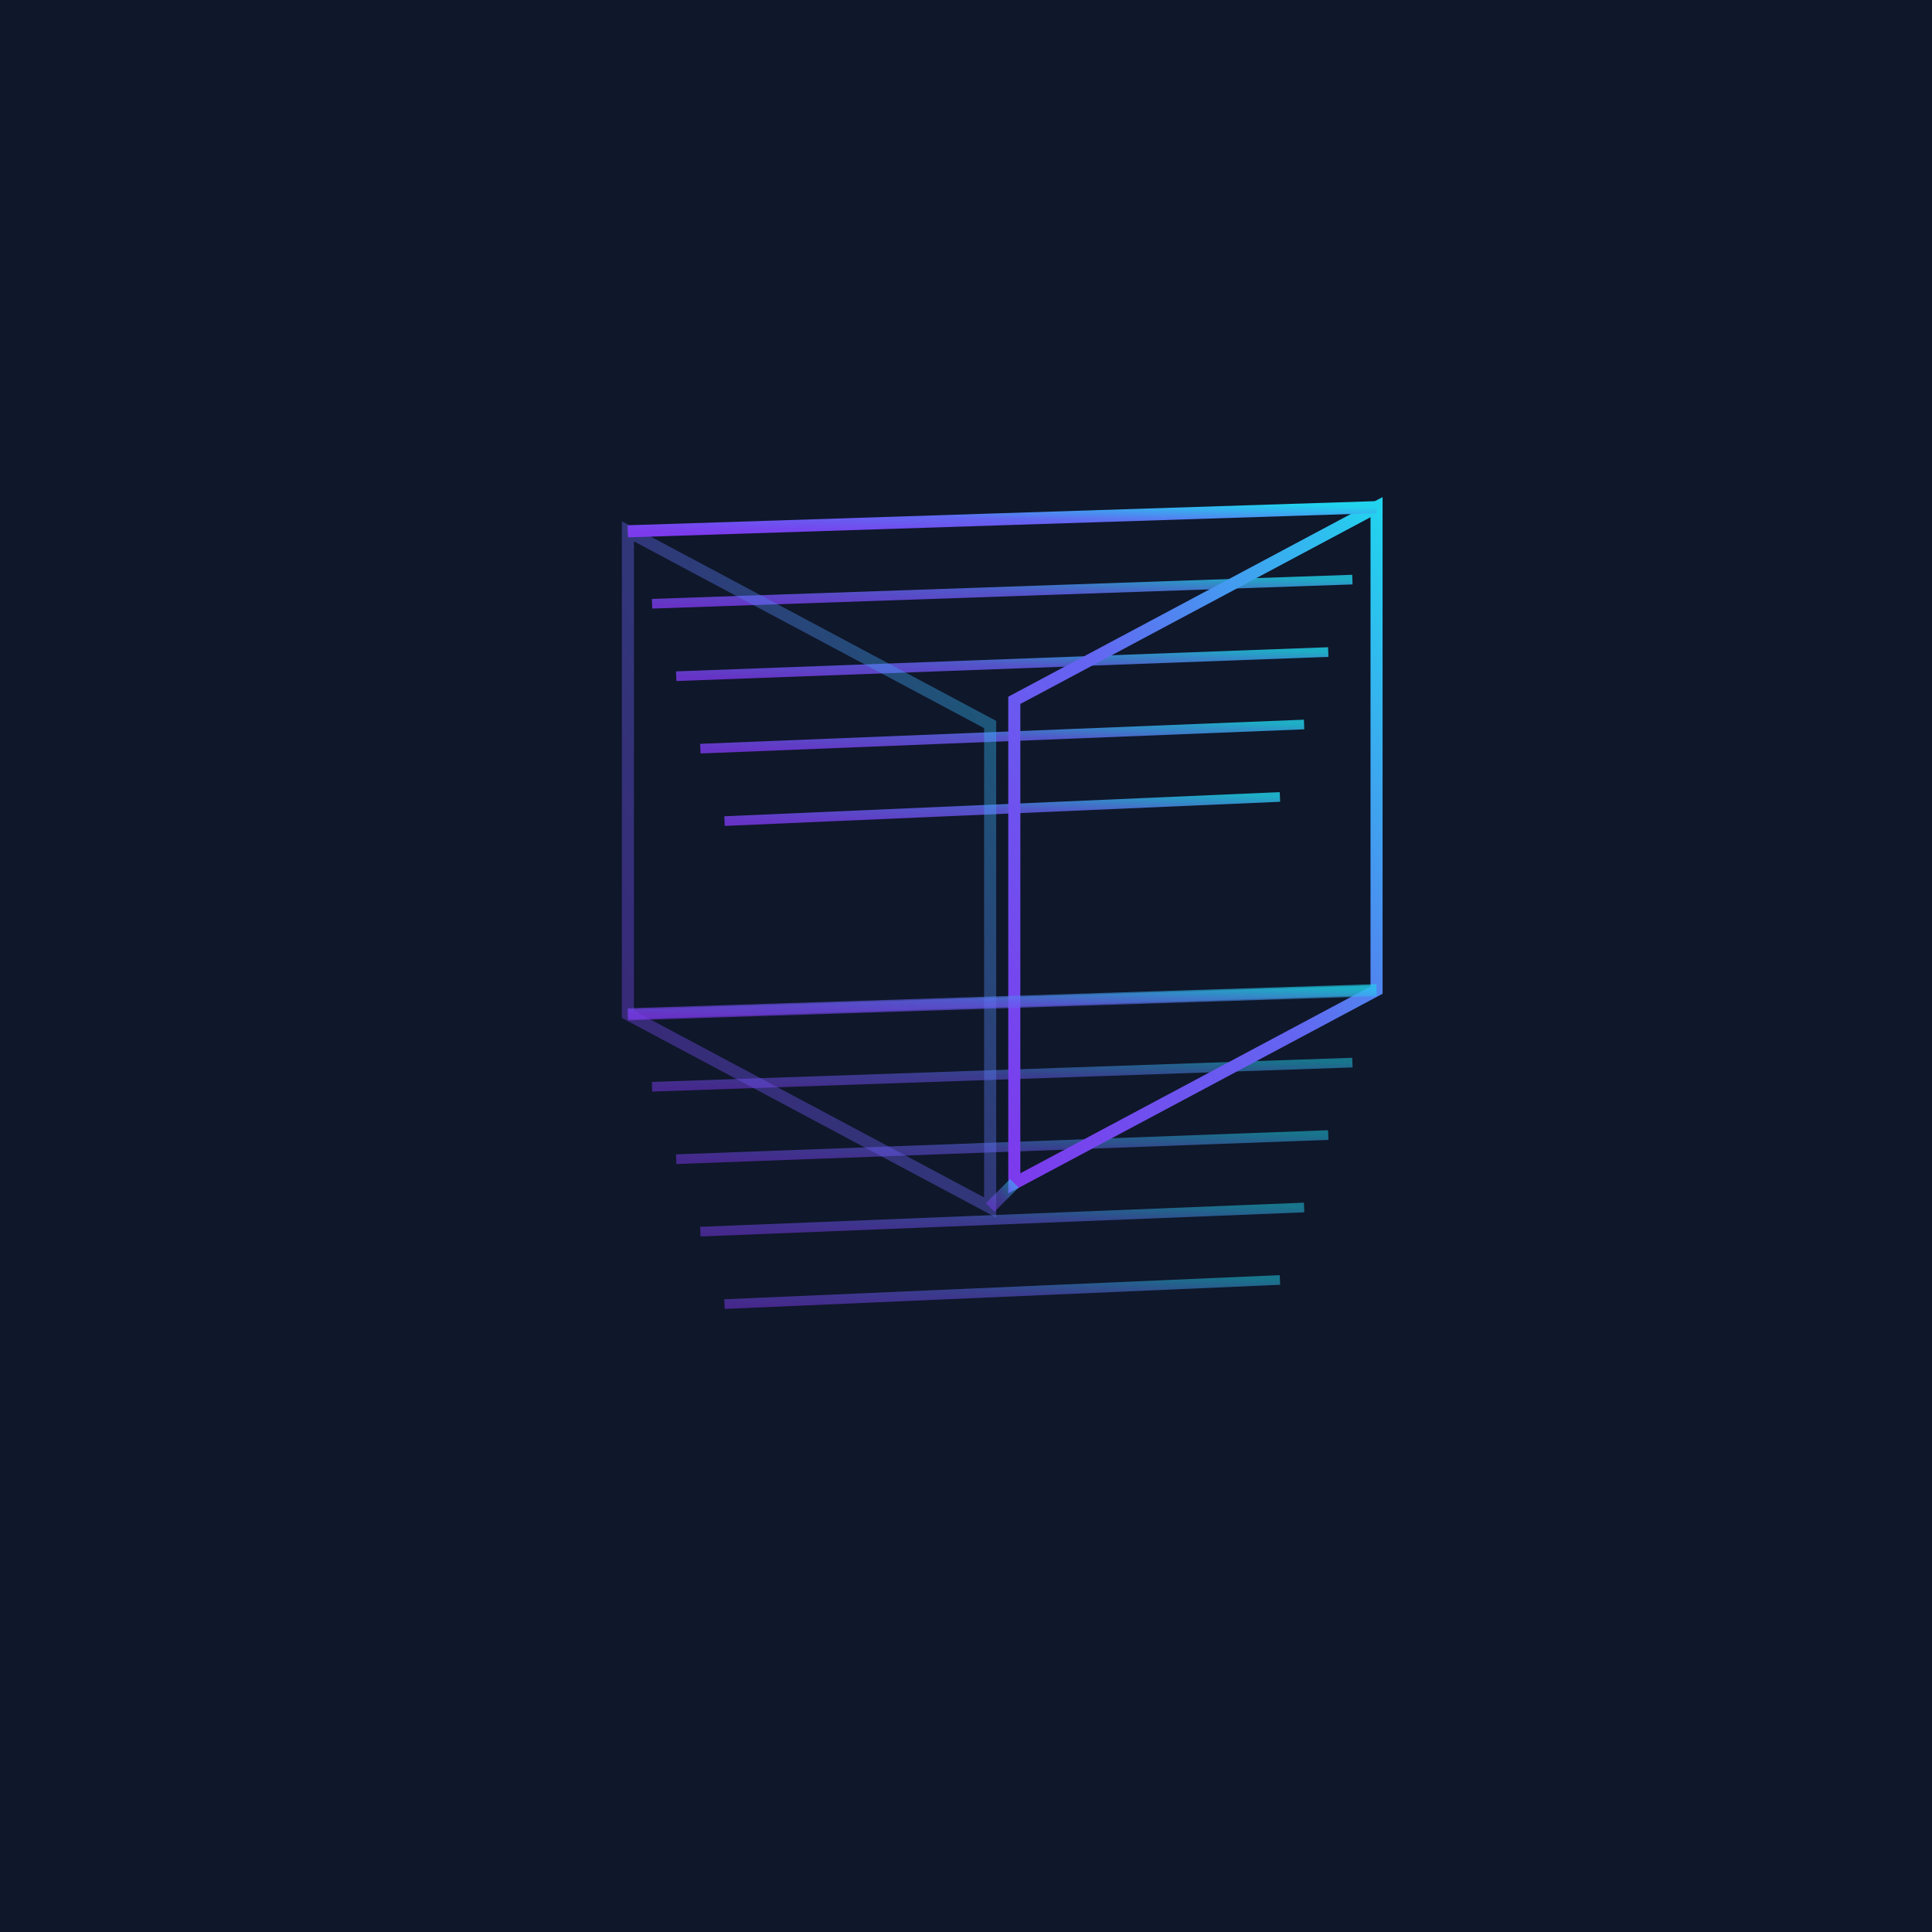
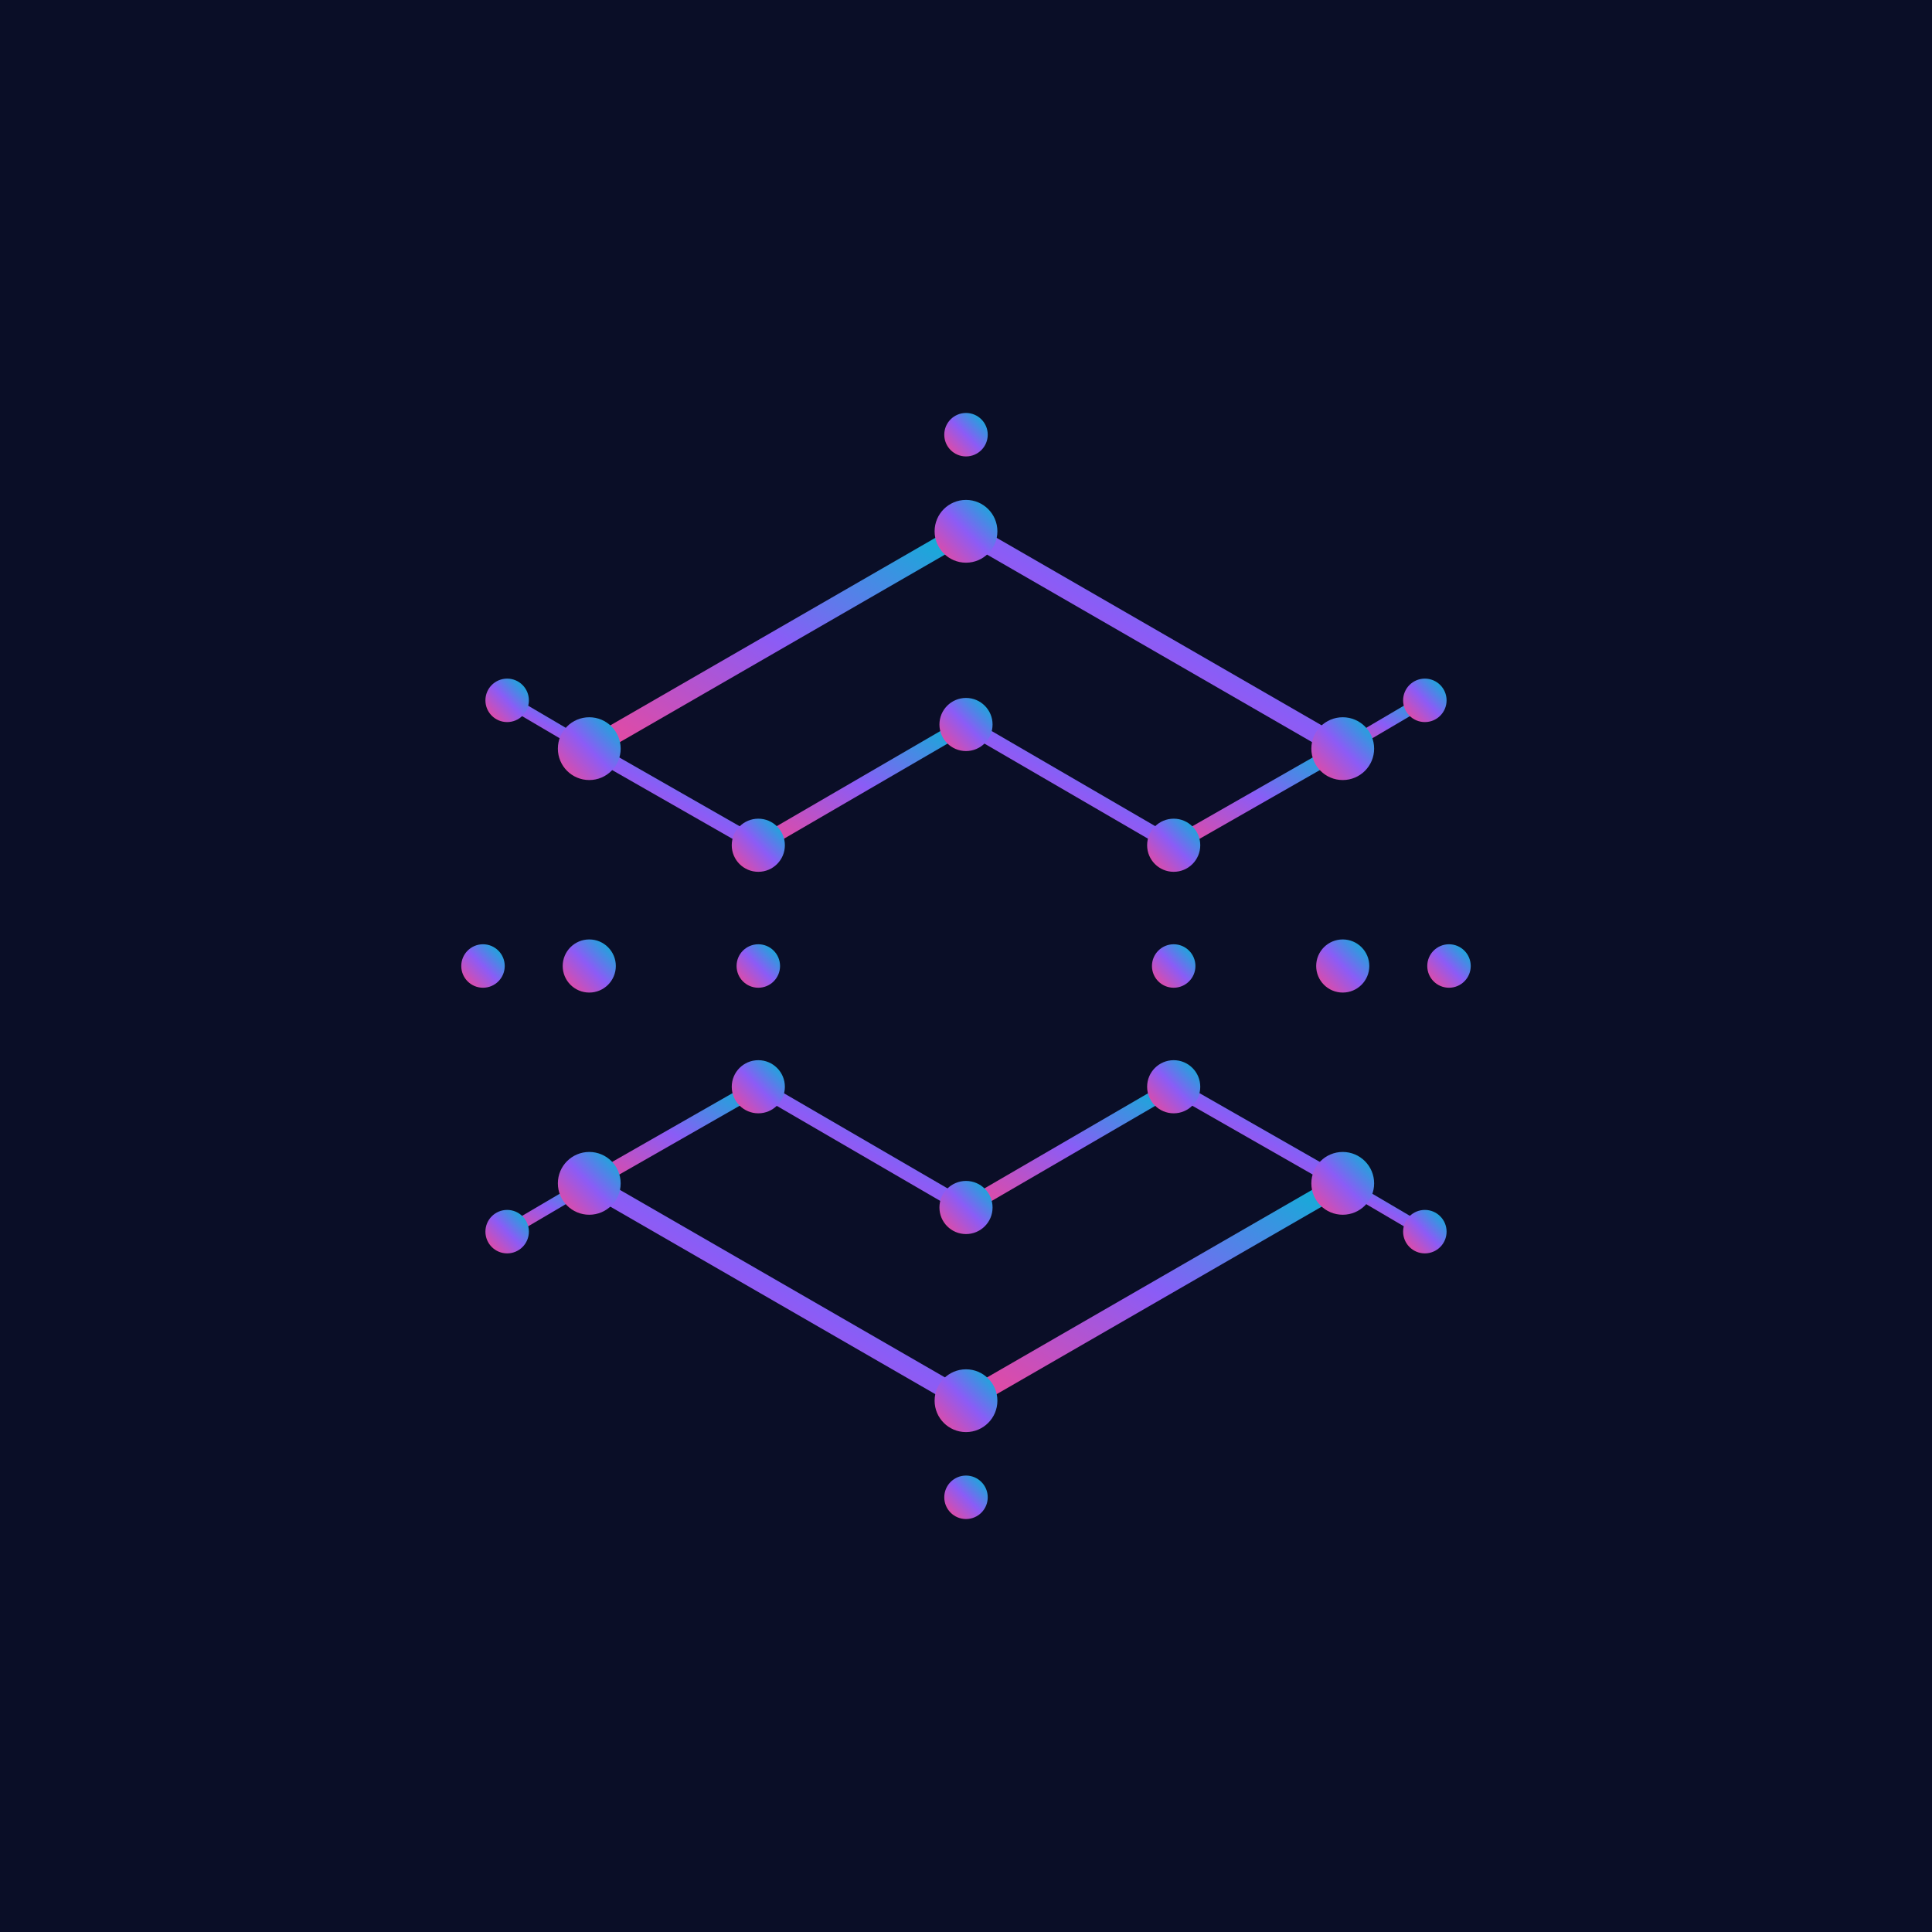
<svg xmlns="http://www.w3.org/2000/svg" viewBox="0 0 400 400" width="400" height="400">
  <defs>
-     <linearGradient id="lineGrad" x1="0%" y1="100%" x2="100%" y2="0%">
-       <stop offset="0%" style="stop-color:#7c3aed" />
-       <stop offset="50%" style="stop-color:#6366f1" />
-       <stop offset="100%" style="stop-color:#22d3ee" />
+     <linearGradient id="circuitGrad" x1="0%" y1="100%" x2="100%" y2="0%">
+       <stop offset="0%" style="stop-color:#ec4899" />
+       <stop offset="50%" style="stop-color:#8b5cf6" />
+       <stop offset="100%" style="stop-color:#06b6d4" />
    </linearGradient>
  </defs>
-   <rect width="400" height="400" fill="#0f172a" />
-   <g transform="translate(200, 190)" stroke="url(#lineGrad)" stroke-width="2" fill="none">
-     <g opacity="0.6">
-       <line x1="-70" y1="20" x2="-70" y2="-80" />
-       <line x1="-55" y1="28" x2="-55" y2="-72" />
-       <line x1="-40" y1="36" x2="-40" y2="-64" />
-       <line x1="-25" y1="44" x2="-25" y2="-56" />
-       <line x1="-10" y1="52" x2="-10" y2="-48" />
-       <line x1="5" y1="60" x2="5" y2="-40" />
+   <rect width="400" height="400" fill="#0a0e27" />
+   <g transform="translate(200, 200)" stroke="url(#circuitGrad)" fill="none">
+     <g stroke-width="4" stroke-linecap="round">
+       <line x1="0" y1="-90" x2="78" y2="-45" />
+       <line x1="0" y1="-90" x2="-78" y2="-45" />
+       <line x1="78" y1="-45" x2="78" y2="45" />
+       <line x1="-78" y1="-45" x2="-78" y2="45" />
+       <line x1="78" y1="45" x2="0" y2="90" />
+       <line x1="-78" y1="45" x2="0" y2="90" />
    </g>
-     <g opacity="1">
-       <line x1="10" y1="55" x2="10" y2="-45" />
-       <line x1="25" y1="47" x2="25" y2="-53" />
-       <line x1="40" y1="39" x2="40" y2="-61" />
-       <line x1="55" y1="31" x2="55" y2="-69" />
-       <line x1="70" y1="23" x2="70" y2="-77" />
-       <line x1="85" y1="15" x2="85" y2="-85" />
+     <g stroke-width="3" stroke-linecap="round">
+       <line x1="0" y1="-50" x2="43" y2="-25" />
+       <line x1="0" y1="-50" x2="-43" y2="-25" />
+       <line x1="43" y1="-25" x2="43" y2="25" />
+       <line x1="-43" y1="-25" x2="-43" y2="25" />
+       <line x1="43" y1="25" x2="0" y2="50" />
+       <line x1="-43" y1="25" x2="0" y2="50" />
    </g>
-     <g opacity="0.8">
-       <line x1="-70" y1="-80" x2="85" y2="-85" />
-       <line x1="-65" y1="-65" x2="80" y2="-70" />
-       <line x1="-60" y1="-50" x2="75" y2="-55" />
-       <line x1="-55" y1="-35" x2="70" y2="-40" />
-       <line x1="-50" y1="-20" x2="65" y2="-25" />
+     <g stroke-width="3" stroke-linecap="round">
+       <line x1="0" y1="-90" x2="0" y2="-50" />
+       <line x1="78" y1="-45" x2="43" y2="-25" />
+       <line x1="-78" y1="-45" x2="-43" y2="-25" />
+       <line x1="78" y1="45" x2="43" y2="25" />
+       <line x1="-78" y1="45" x2="-43" y2="25" />
+       <line x1="0" y1="90" x2="0" y2="50" />
+       <line x1="78" y1="0" x2="43" y2="0" />
+       <line x1="-78" y1="0" x2="-43" y2="0" />
    </g>
-     <g opacity="0.5">
-       <line x1="-70" y1="20" x2="85" y2="15" />
-       <line x1="-65" y1="35" x2="80" y2="30" />
-       <line x1="-60" y1="50" x2="75" y2="45" />
-       <line x1="-55" y1="65" x2="70" y2="60" />
-       <line x1="-50" y1="80" x2="65" y2="75" />
+     <g stroke-width="2.5" stroke-linecap="round">
+       <line x1="0" y1="-90" x2="0" y2="-110" />
+       <line x1="78" y1="-45" x2="95" y2="-55" />
+       <line x1="-78" y1="-45" x2="-95" y2="-55" />
+       <line x1="78" y1="45" x2="95" y2="55" />
+       <line x1="-78" y1="45" x2="-95" y2="55" />
+       <line x1="0" y1="90" x2="0" y2="110" />
+       <line x1="78" y1="0" x2="100" y2="0" />
+       <line x1="-78" y1="0" x2="-100" y2="0" />
    </g>
-     <g stroke-width="2.5" opacity="1">
-       <path d="M 85,-85 L 85,15 L 10,55 L 10,-45 Z" />
-       <path d="M -70,-80 L -70,20 L 5,60 L 5,-40 Z" opacity="0.4" />
-       <line x1="-70" y1="-80" x2="85" y2="-85" />
-       <line x1="-70" y1="20" x2="85" y2="15" opacity="0.6" />
-       <line x1="5" y1="60" x2="10" y2="55" opacity="0.5" />
+     <g fill="url(#circuitGrad)">
+       <circle cx="0" cy="-90" r="6" />
+       <circle cx="78" cy="-45" r="6" />
+       <circle cx="-78" cy="-45" r="6" />
+       <circle cx="78" cy="45" r="6" />
+       <circle cx="-78" cy="45" r="6" />
+       <circle cx="0" cy="90" r="6" />
+       <circle cx="0" cy="-50" r="5" />
+       <circle cx="43" cy="-25" r="5" />
+       <circle cx="-43" cy="-25" r="5" />
+       <circle cx="43" cy="25" r="5" />
+       <circle cx="-43" cy="25" r="5" />
+       <circle cx="0" cy="50" r="5" />
+       <circle cx="78" cy="0" r="5" />
+       <circle cx="-78" cy="0" r="5" />
+       <circle cx="43" cy="0" r="4" />
+       <circle cx="-43" cy="0" r="4" />
+       <circle cx="0" cy="-110" r="4" />
+       <circle cx="95" cy="-55" r="4" />
+       <circle cx="-95" cy="-55" r="4" />
+       <circle cx="95" cy="55" r="4" />
+       <circle cx="-95" cy="55" r="4" />
+       <circle cx="0" cy="110" r="4" />
+       <circle cx="100" cy="0" r="4" />
+       <circle cx="-100" cy="0" r="4" />
    </g>
  </g>
</svg>
